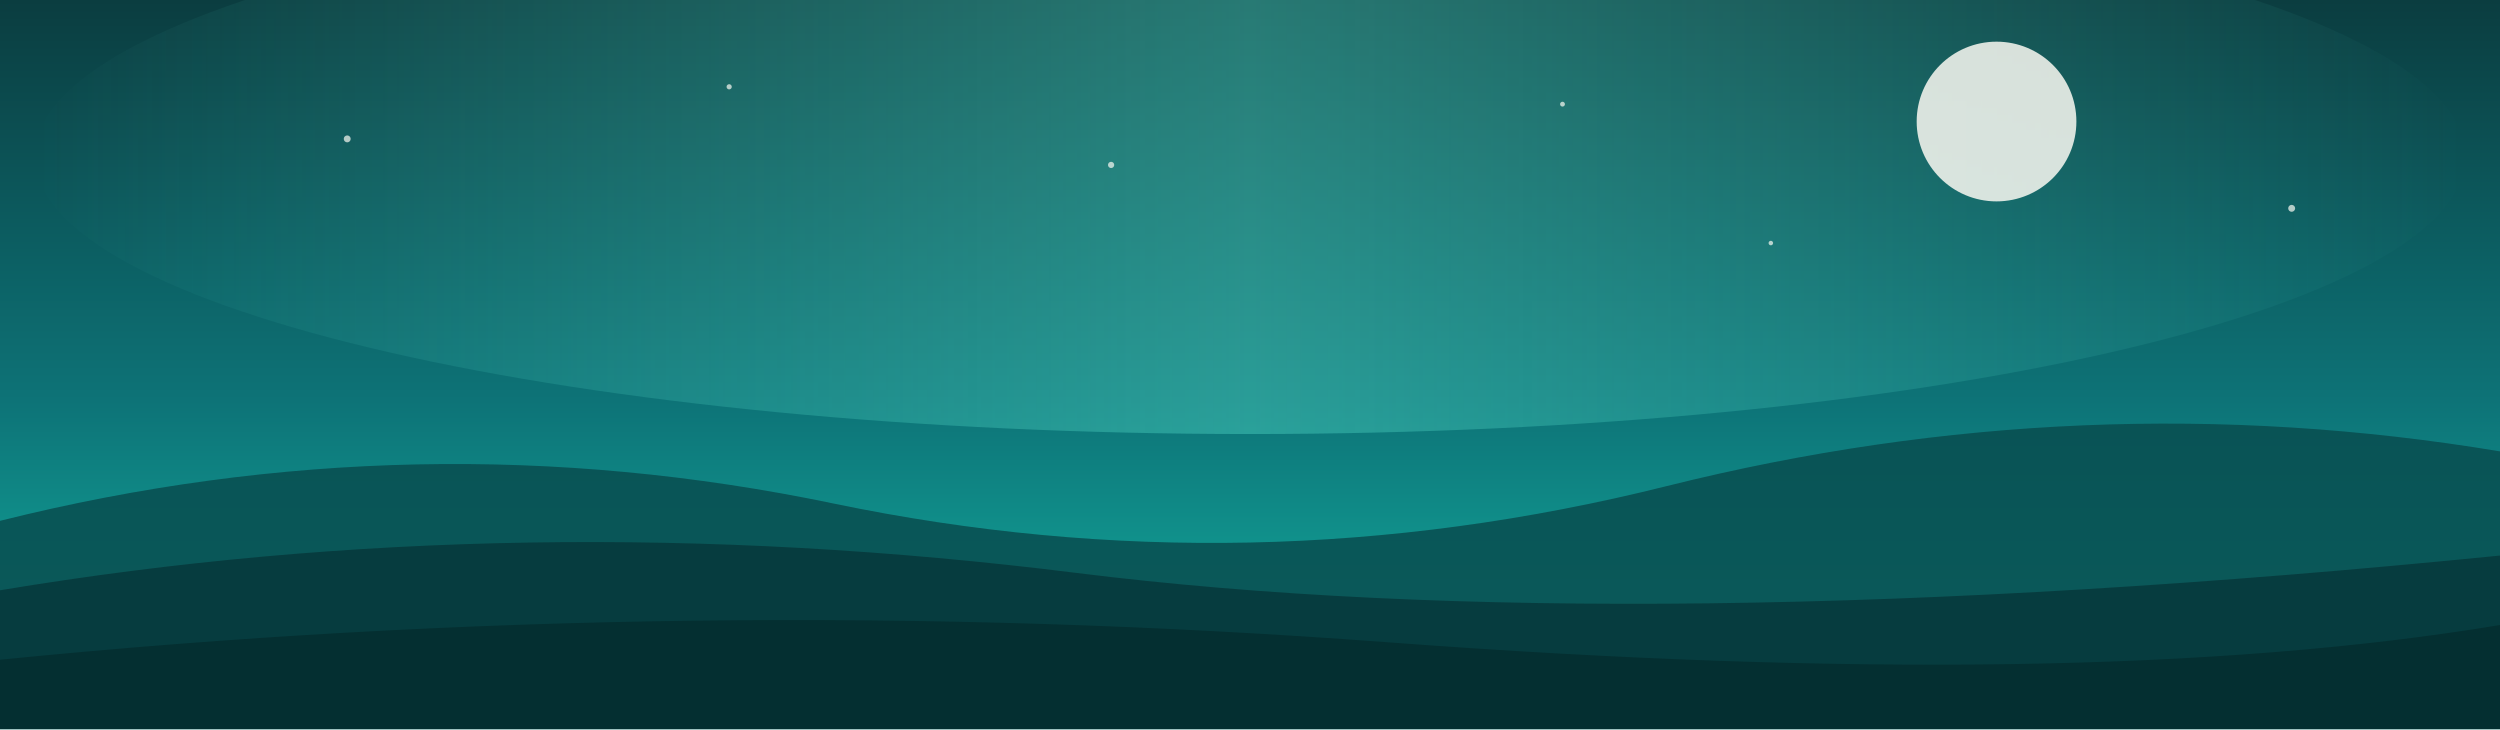
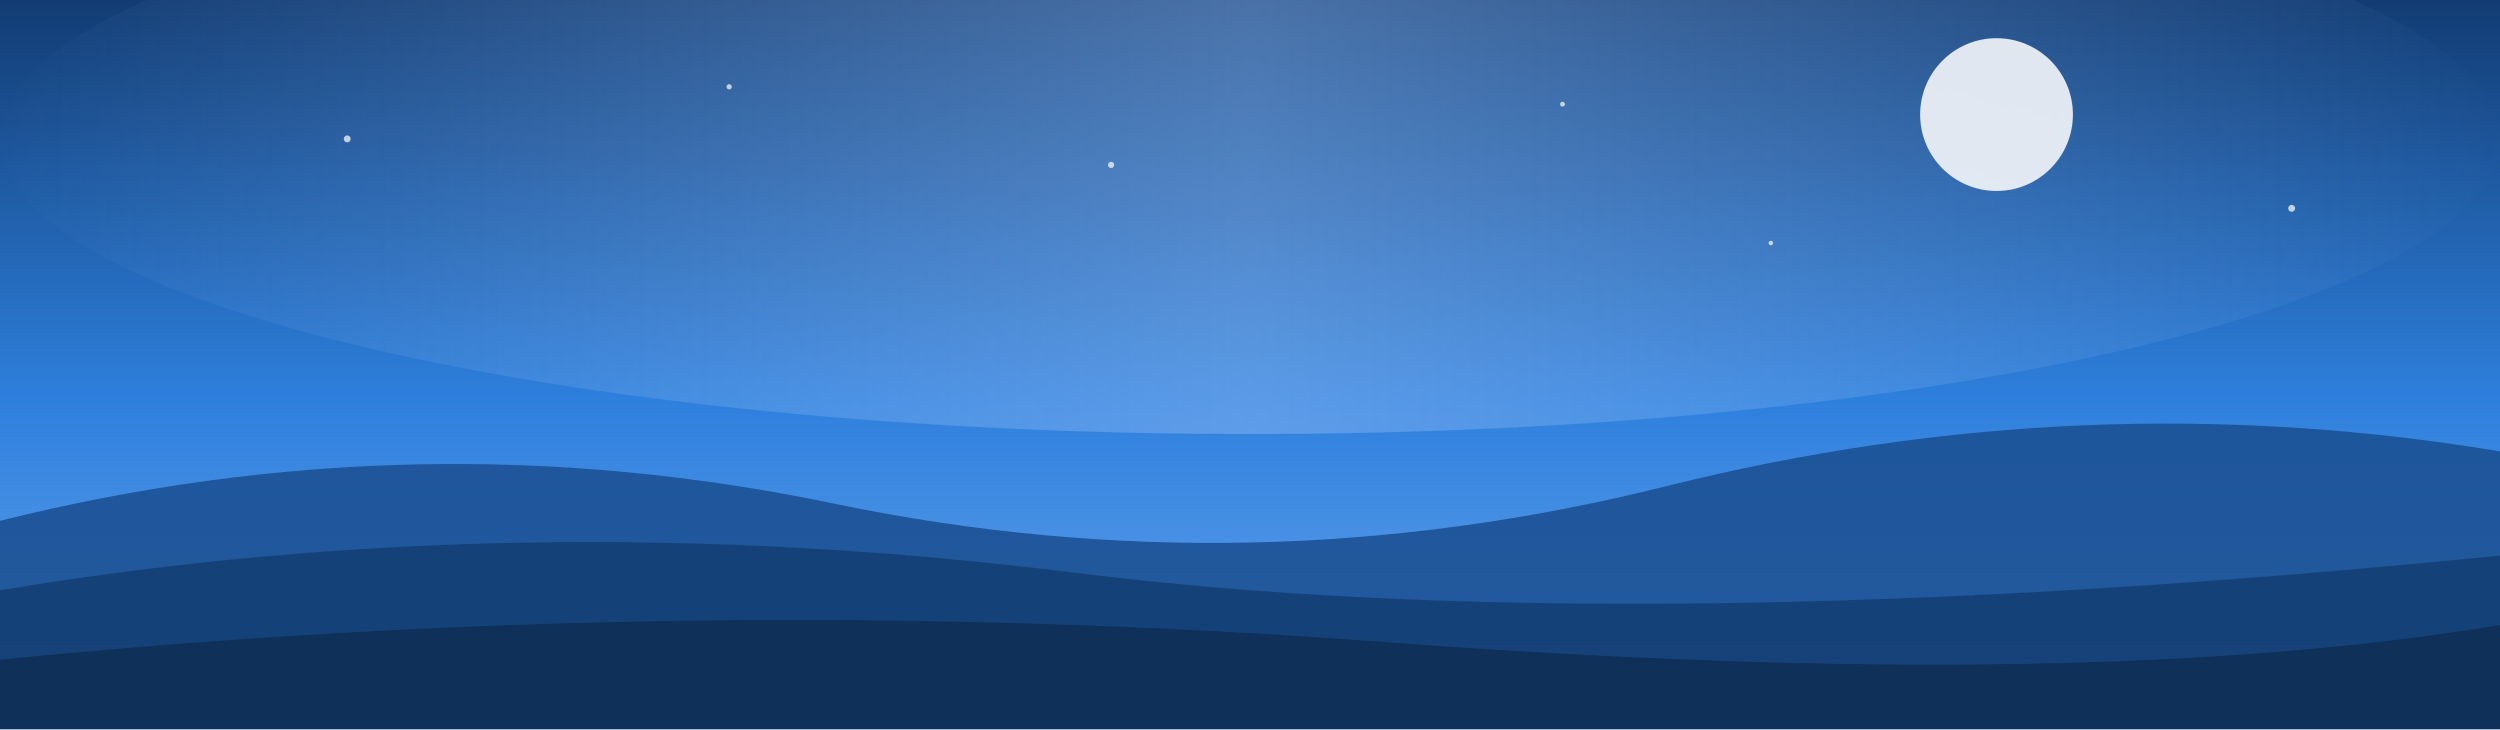
<svg xmlns="http://www.w3.org/2000/svg" viewBox="0 0 1440 420" preserveAspectRatio="xMidYMid slice">
  <defs>
    <linearGradient id="sky" x1="0" y1="0" x2="0" y2="1">
-       <stop offset="0" stop-color="#0b3d40" />
-       <stop offset="0.55" stop-color="#0d7377" />
-       <stop offset="1" stop-color="#14b8a6" />
+       <stop offset="0" stop-color="#123c73" />
+       <stop offset="0.55" stop-color="#2e80dd" />
+       <stop offset="1" stop-color="#6aa5ef" />
    </linearGradient>
    <linearGradient id="glow" x1="0" y1="0" x2="1" y2="0">
-       <stop offset="0" stop-color="#5eead4" stop-opacity="0" />
-       <stop offset="0.5" stop-color="#5eead4" stop-opacity="0.35" />
-       <stop offset="1" stop-color="#5eead4" stop-opacity="0" />
+       <stop offset="0" stop-color="#9cc3f7" stop-opacity="0" />
+       <stop offset="0.5" stop-color="#9cc3f7" stop-opacity="0.4" />
+       <stop offset="1" stop-color="#9cc3f7" stop-opacity="0" />
    </linearGradient>
  </defs>
  <rect width="1440" height="420" fill="url(#sky)" />
-   <ellipse cx="720" cy="90" rx="700" ry="160" fill="url(#glow)" />
-   <circle cx="1150" cy="70" r="46" fill="#faf9f2" opacity="0.85" />
-   <path d="M0 300 Q 240 240 480 290 T 960 280 T 1440 260 V 420 H 0 Z" fill="#084c4f" opacity="0.85" />
-   <path d="M0 340 Q 300 290 620 330 T 1440 320 V 420 H 0 Z" fill="#06393c" opacity="0.9" />
-   <path d="M0 380 Q 400 340 800 370 T 1440 360 V 420 H 0 Z" fill="#042f31" />
-   <g fill="#faf9f2" opacity="0.7">
+   <ellipse cx="720" cy="80" rx="720" ry="170" fill="url(#glow)" />
+   <circle cx="1150" cy="66" r="44" fill="#f4f6f9" opacity="0.9" />
+   <path d="M0 300 Q 240 240 480 290 T 960 280 T 1440 260 V 420 H 0 Z" fill="#1a4d8f" opacity="0.85" />
+   <path d="M0 340 Q 300 290 620 330 T 1440 320 V 420 H 0 Z" fill="#143e75" opacity="0.9" />
+   <path d="M0 380 Q 400 340 800 370 T 1440 360 V 420 H 0 Z" fill="#0e3059" />
+   <g fill="#f4f6f9" opacity="0.75">
    <circle cx="200" cy="80" r="2" />
    <circle cx="420" cy="50" r="1.5" />
    <circle cx="640" cy="95" r="1.8" />
    <circle cx="900" cy="60" r="1.4" />
    <circle cx="1320" cy="120" r="2" />
    <circle cx="1020" cy="140" r="1.3" />
  </g>
</svg>
